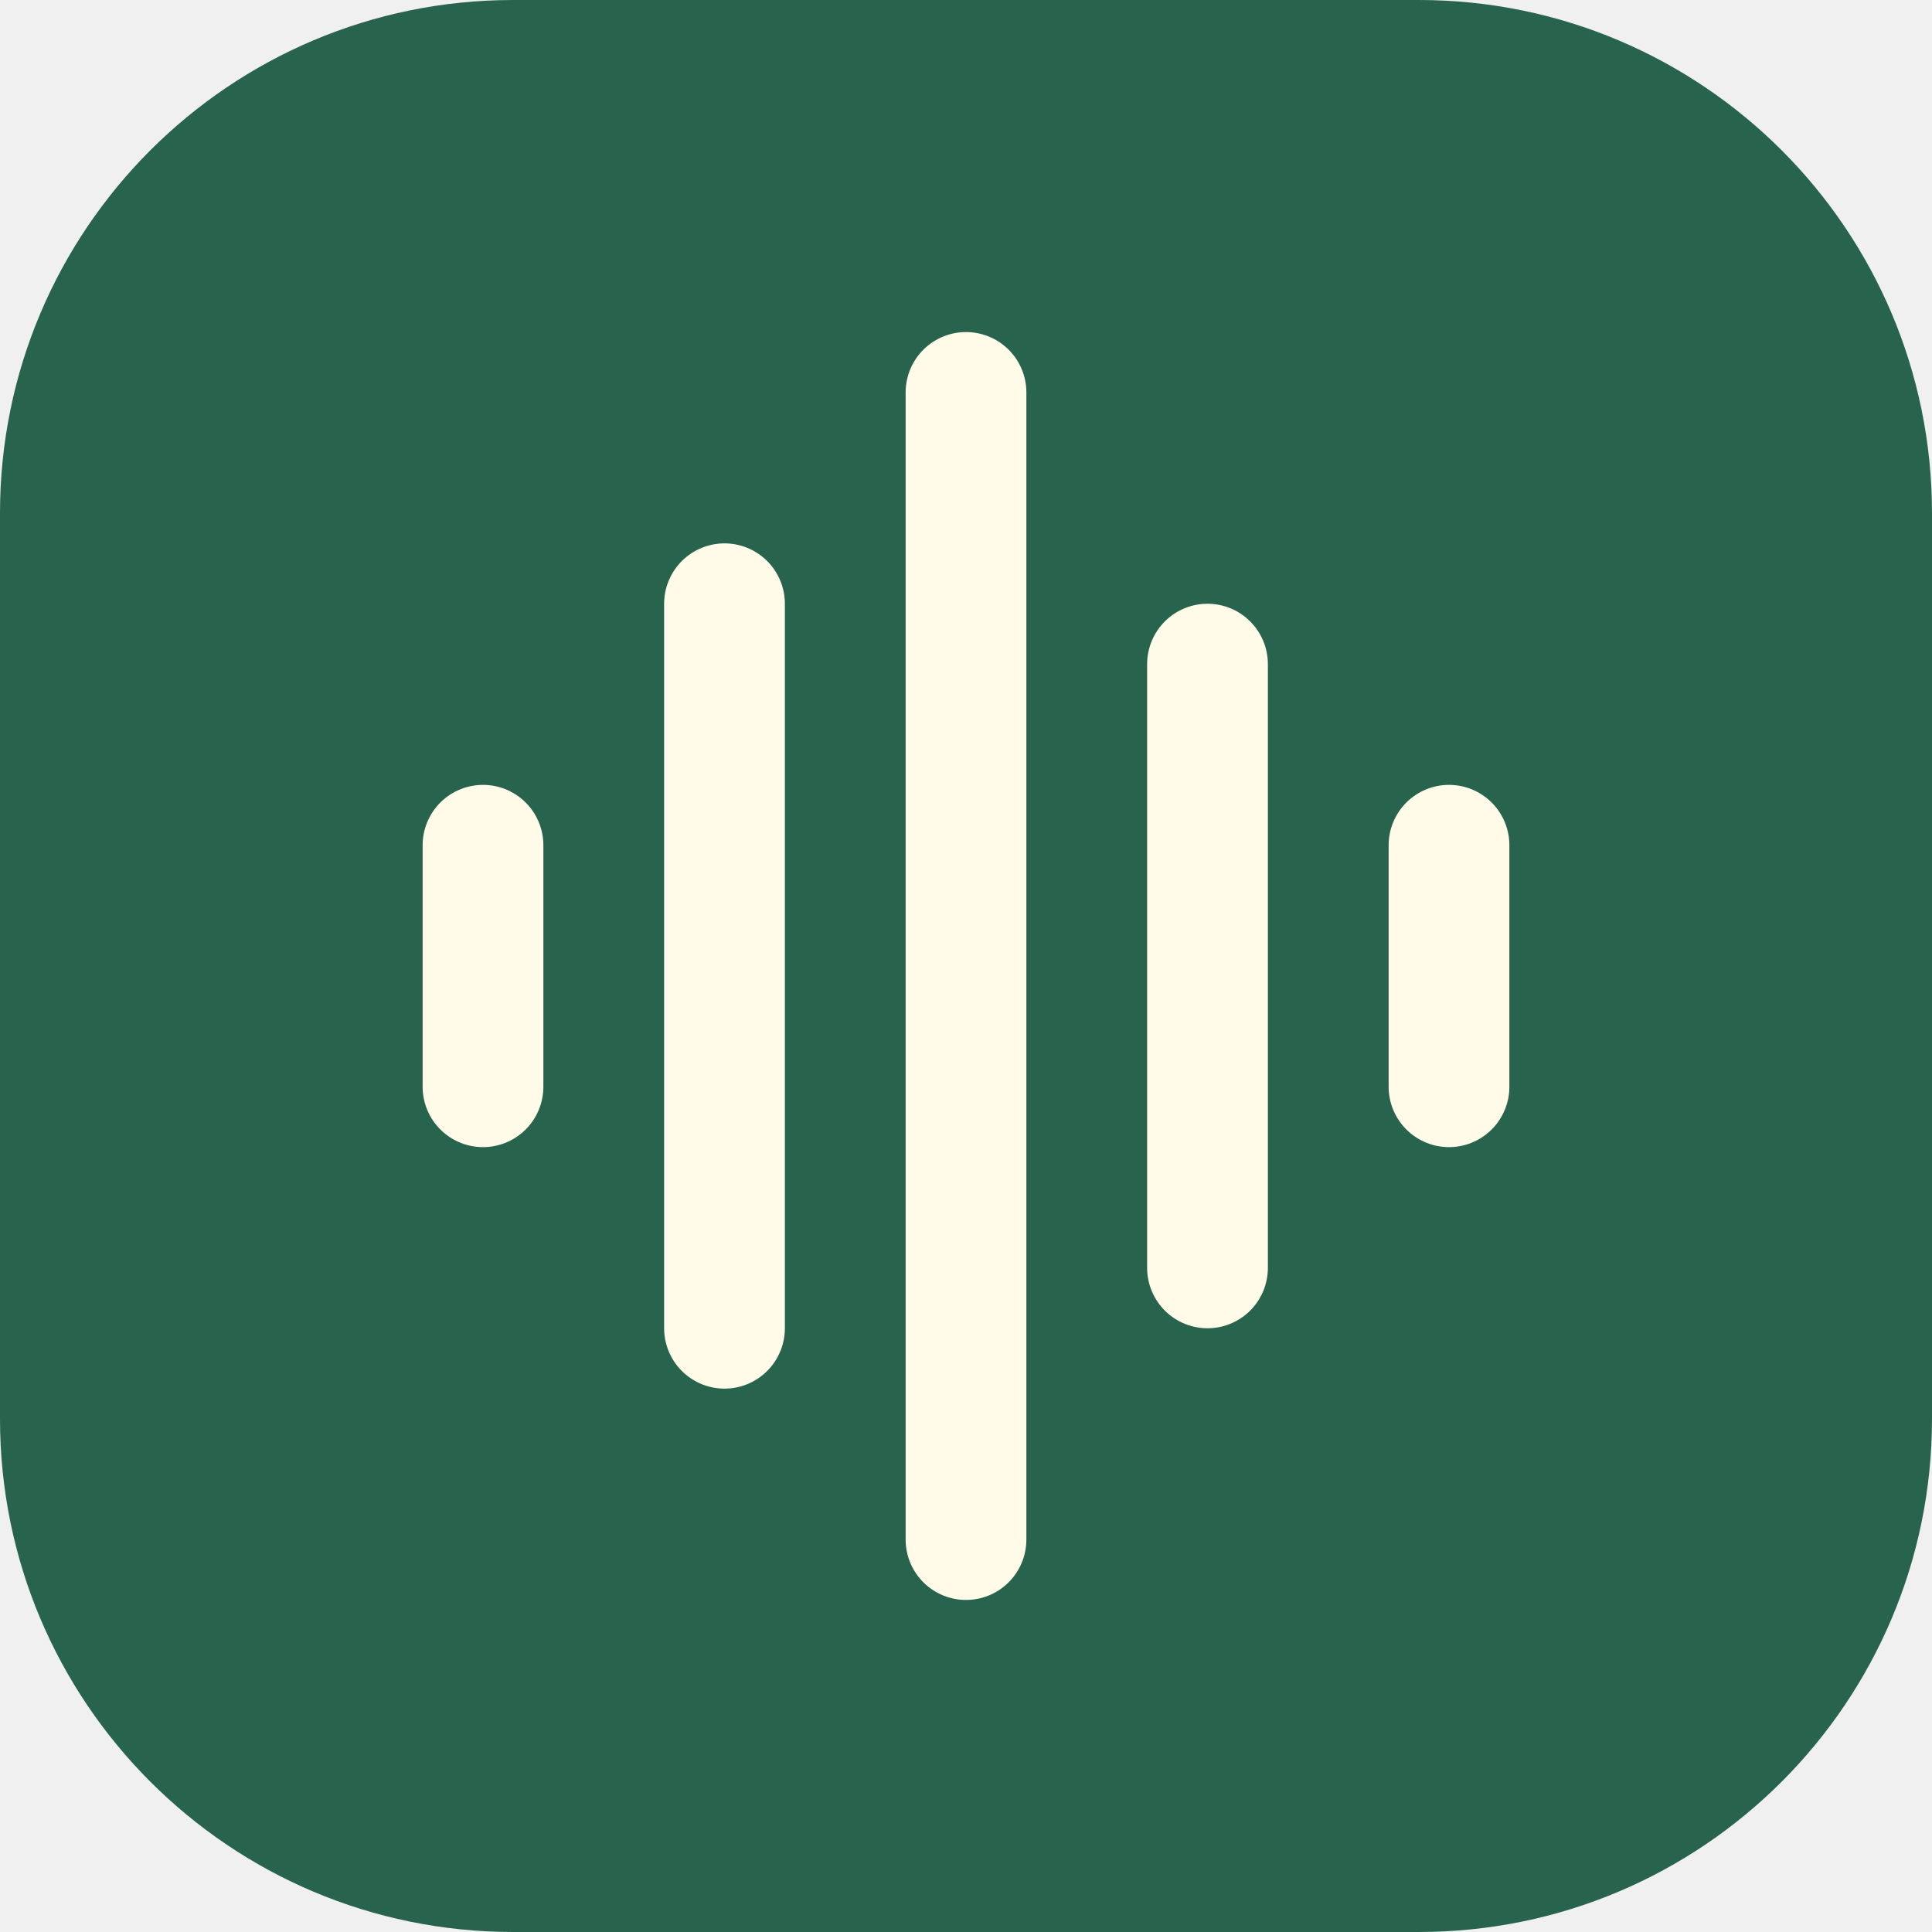
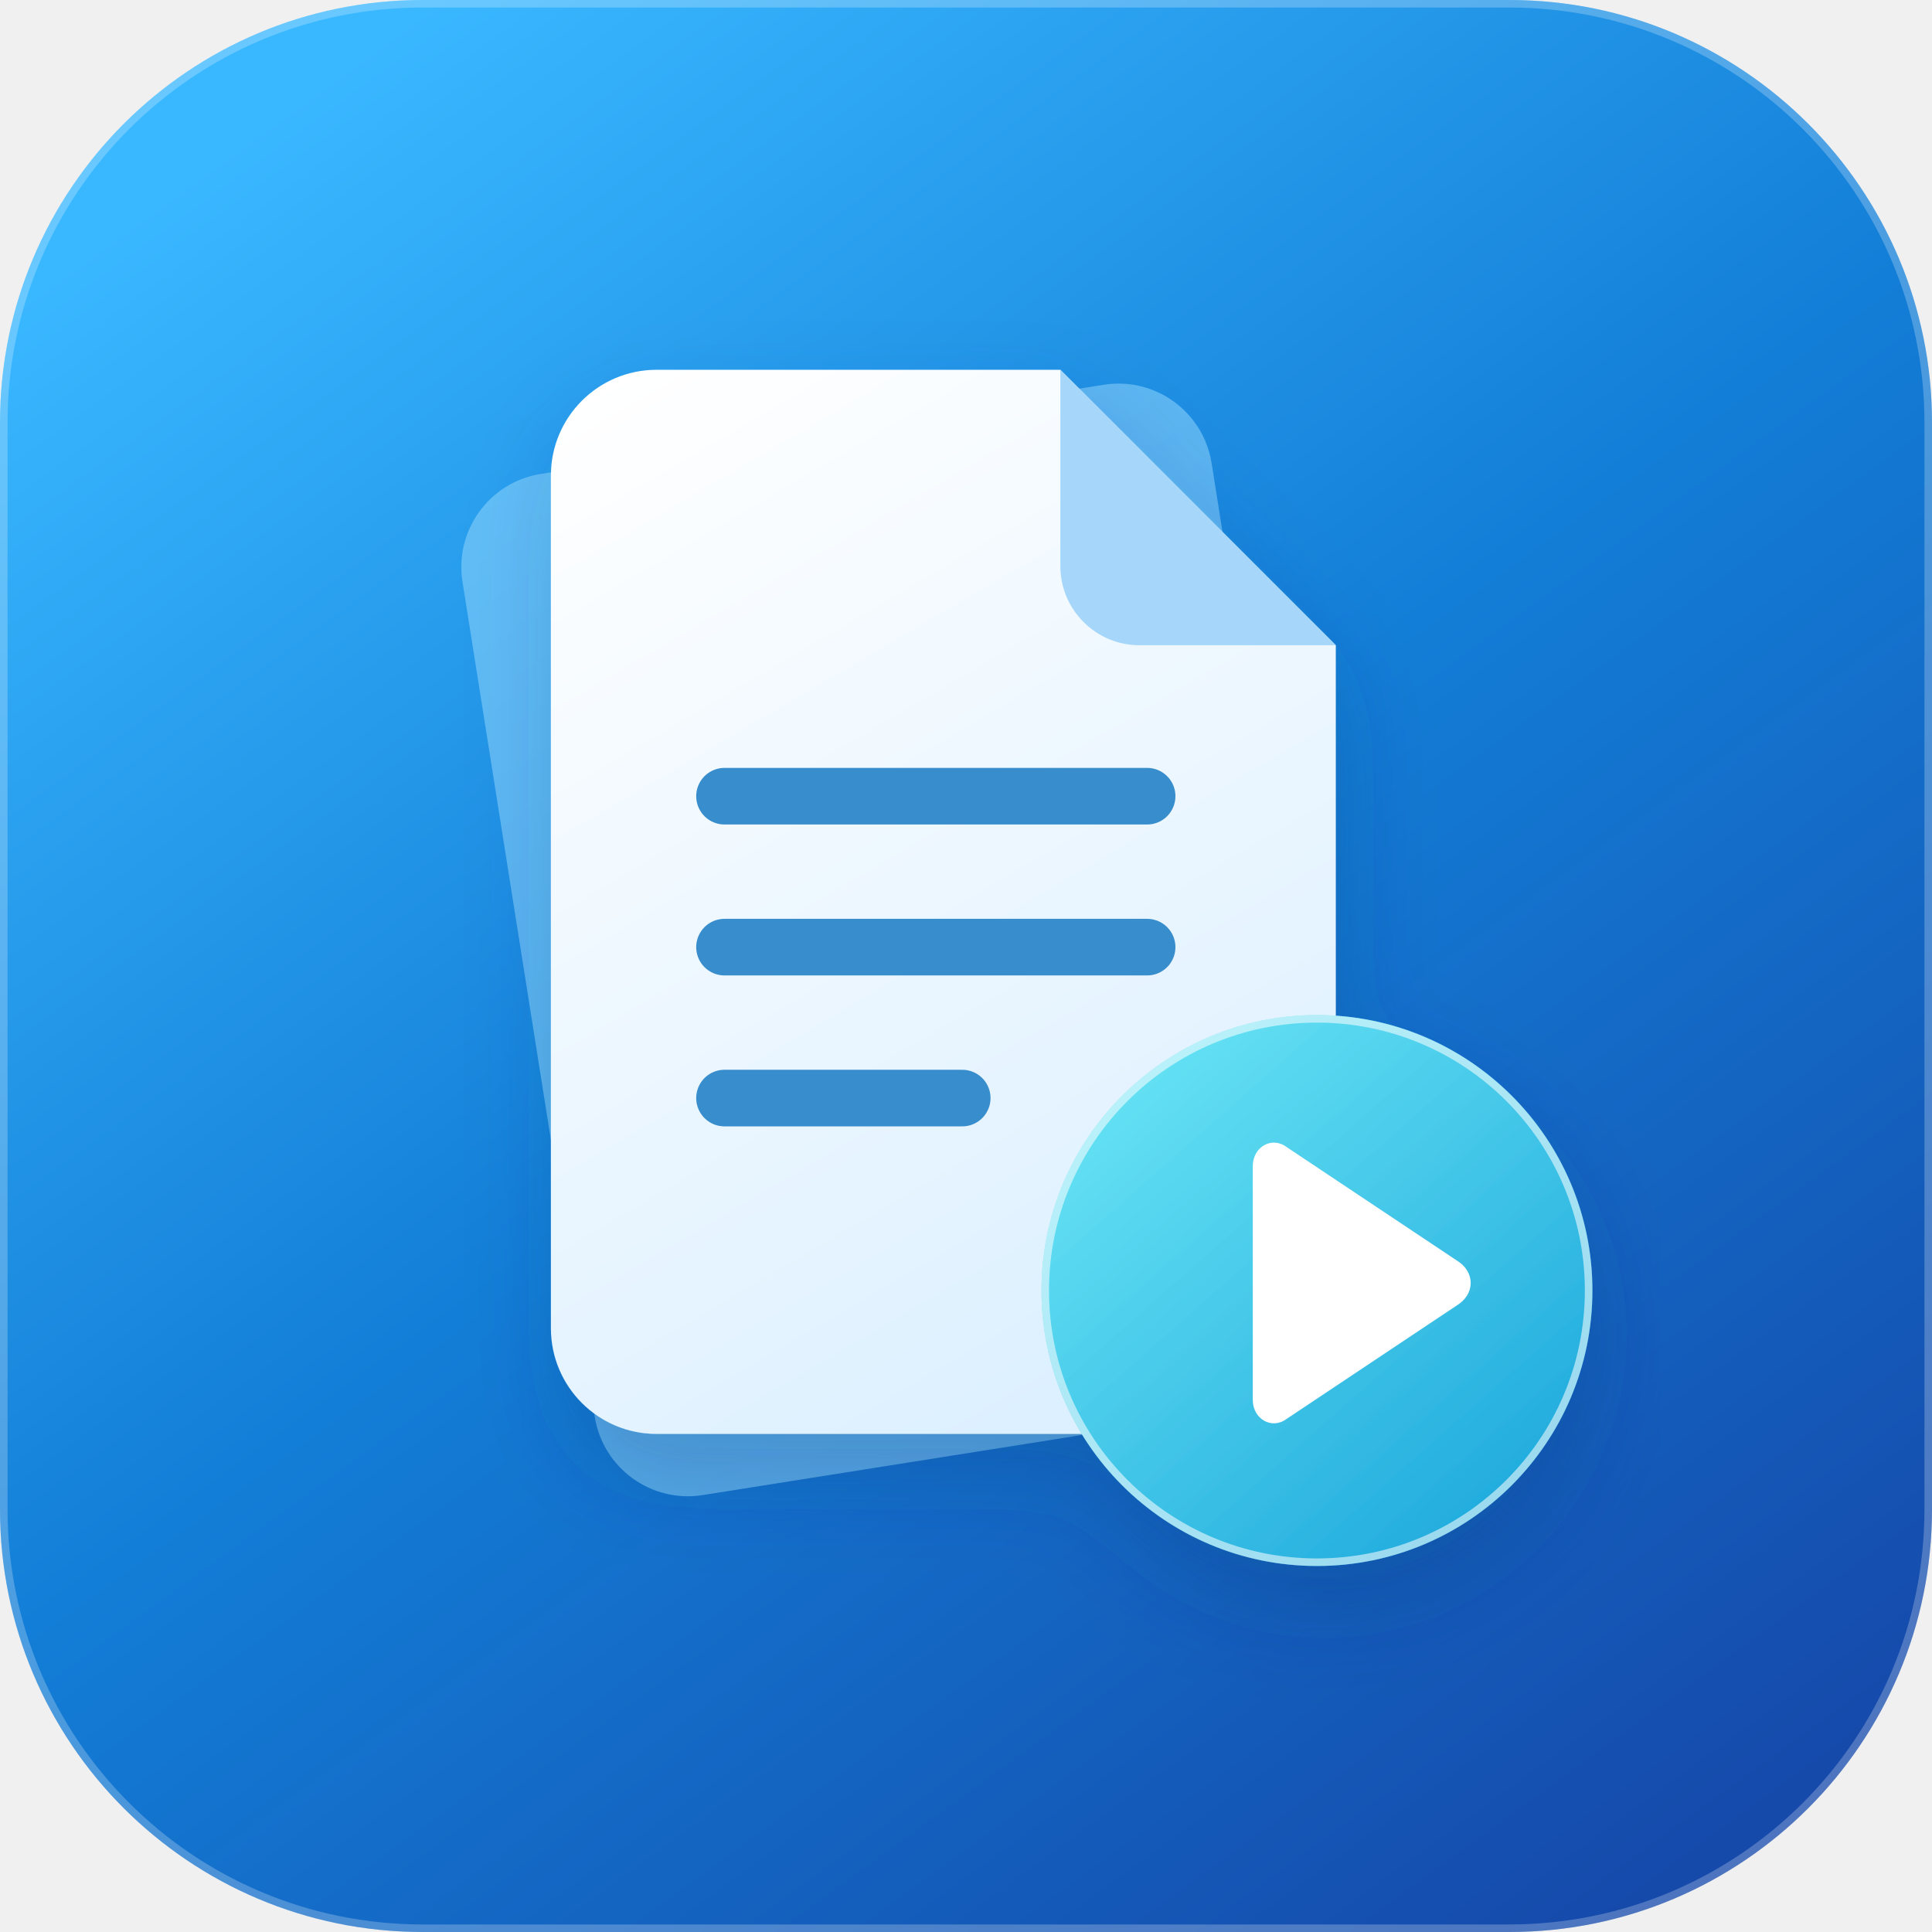
- <svg xmlns="http://www.w3.org/2000/svg" width="64" height="64" viewBox="0 0 64 64">
-   <rect width="64" height="64" rx="17" fill="#28634e" />
-   <g stroke="#fffbe8" stroke-width="4" stroke-linecap="round">
-     <path d="M16 28v8m8-16v24m8-31v38m8-29v20m8-14v8" />
+ <svg xmlns="http://www.w3.org/2000/svg" width="512" height="512" viewBox="0 0 512 512" fill="none">
+   <defs>
+     <linearGradient id="tile" x1="90" y1="18" x2="440" y2="500" gradientUnits="userSpaceOnUse">
+       <stop stop-color="#39B7FF" />
+       <stop offset=".48" stop-color="#137ED7" />
+       <stop offset="1" stop-color="#154AAB" />
+     </linearGradient>
+     <linearGradient id="paper" x1="160" y1="100" x2="330" y2="390" gradientUnits="userSpaceOnUse">
+       <stop stop-color="#fff" />
+       <stop offset="1" stop-color="#D8EEFF" />
+     </linearGradient>
+     <linearGradient id="play" x1="294" y1="278" x2="414" y2="414" gradientUnits="userSpaceOnUse">
+       <stop stop-color="#68E4F5" />
+       <stop offset="1" stop-color="#18A4DA" />
+     </linearGradient>
+     <filter id="shadow" x="70" y="60" width="370" height="400" filterUnits="userSpaceOnUse">
+       <feDropShadow dy="12" stdDeviation="12" flood-color="#00356E" flood-opacity=".2" />
+     </filter>
+   </defs>
+   <rect width="512" height="512" rx="112" fill="url(#tile)" />
+   <rect x="1" y="1" width="510" height="510" rx="111" stroke="#fff" stroke-opacity=".24" stroke-width="2" />
+   <path d="M164 112h151a25 25 0 0 1 25 25v224a25 25 0 0 1-25 25H164a25 25 0 0 1-25-25V137a25 25 0 0 1 25-25Z" fill="#9BDCFF" fill-opacity=".5" transform="rotate(-9 240 250)" />
+   <g filter="url(#shadow)">
+     <path d="M174 98h107l73 73v181a28 28 0 0 1-28 28H174a28 28 0 0 1-28-28V126a28 28 0 0 1 28-28Z" fill="url(#paper)" />
+     <path d="M281 98v52a21 21 0 0 0 21 21h52" fill="#A6D7FB" />
+     <path d="M192 211h112M192 251h112M192 291h63" stroke="#388DCC" stroke-width="15" stroke-linecap="round" />
+     <circle cx="349" cy="342" r="73" fill="url(#play)" />
+     <circle cx="349" cy="342" r="72" stroke="#fff" stroke-opacity=".55" stroke-width="2" />
+     <path d="M332 309c0-5 5-8 9-5l45 30c5 3 5 9 0 12l-45 30c-4 3-9 0-9-5Z" fill="#fff" />
  </g>
</svg>
